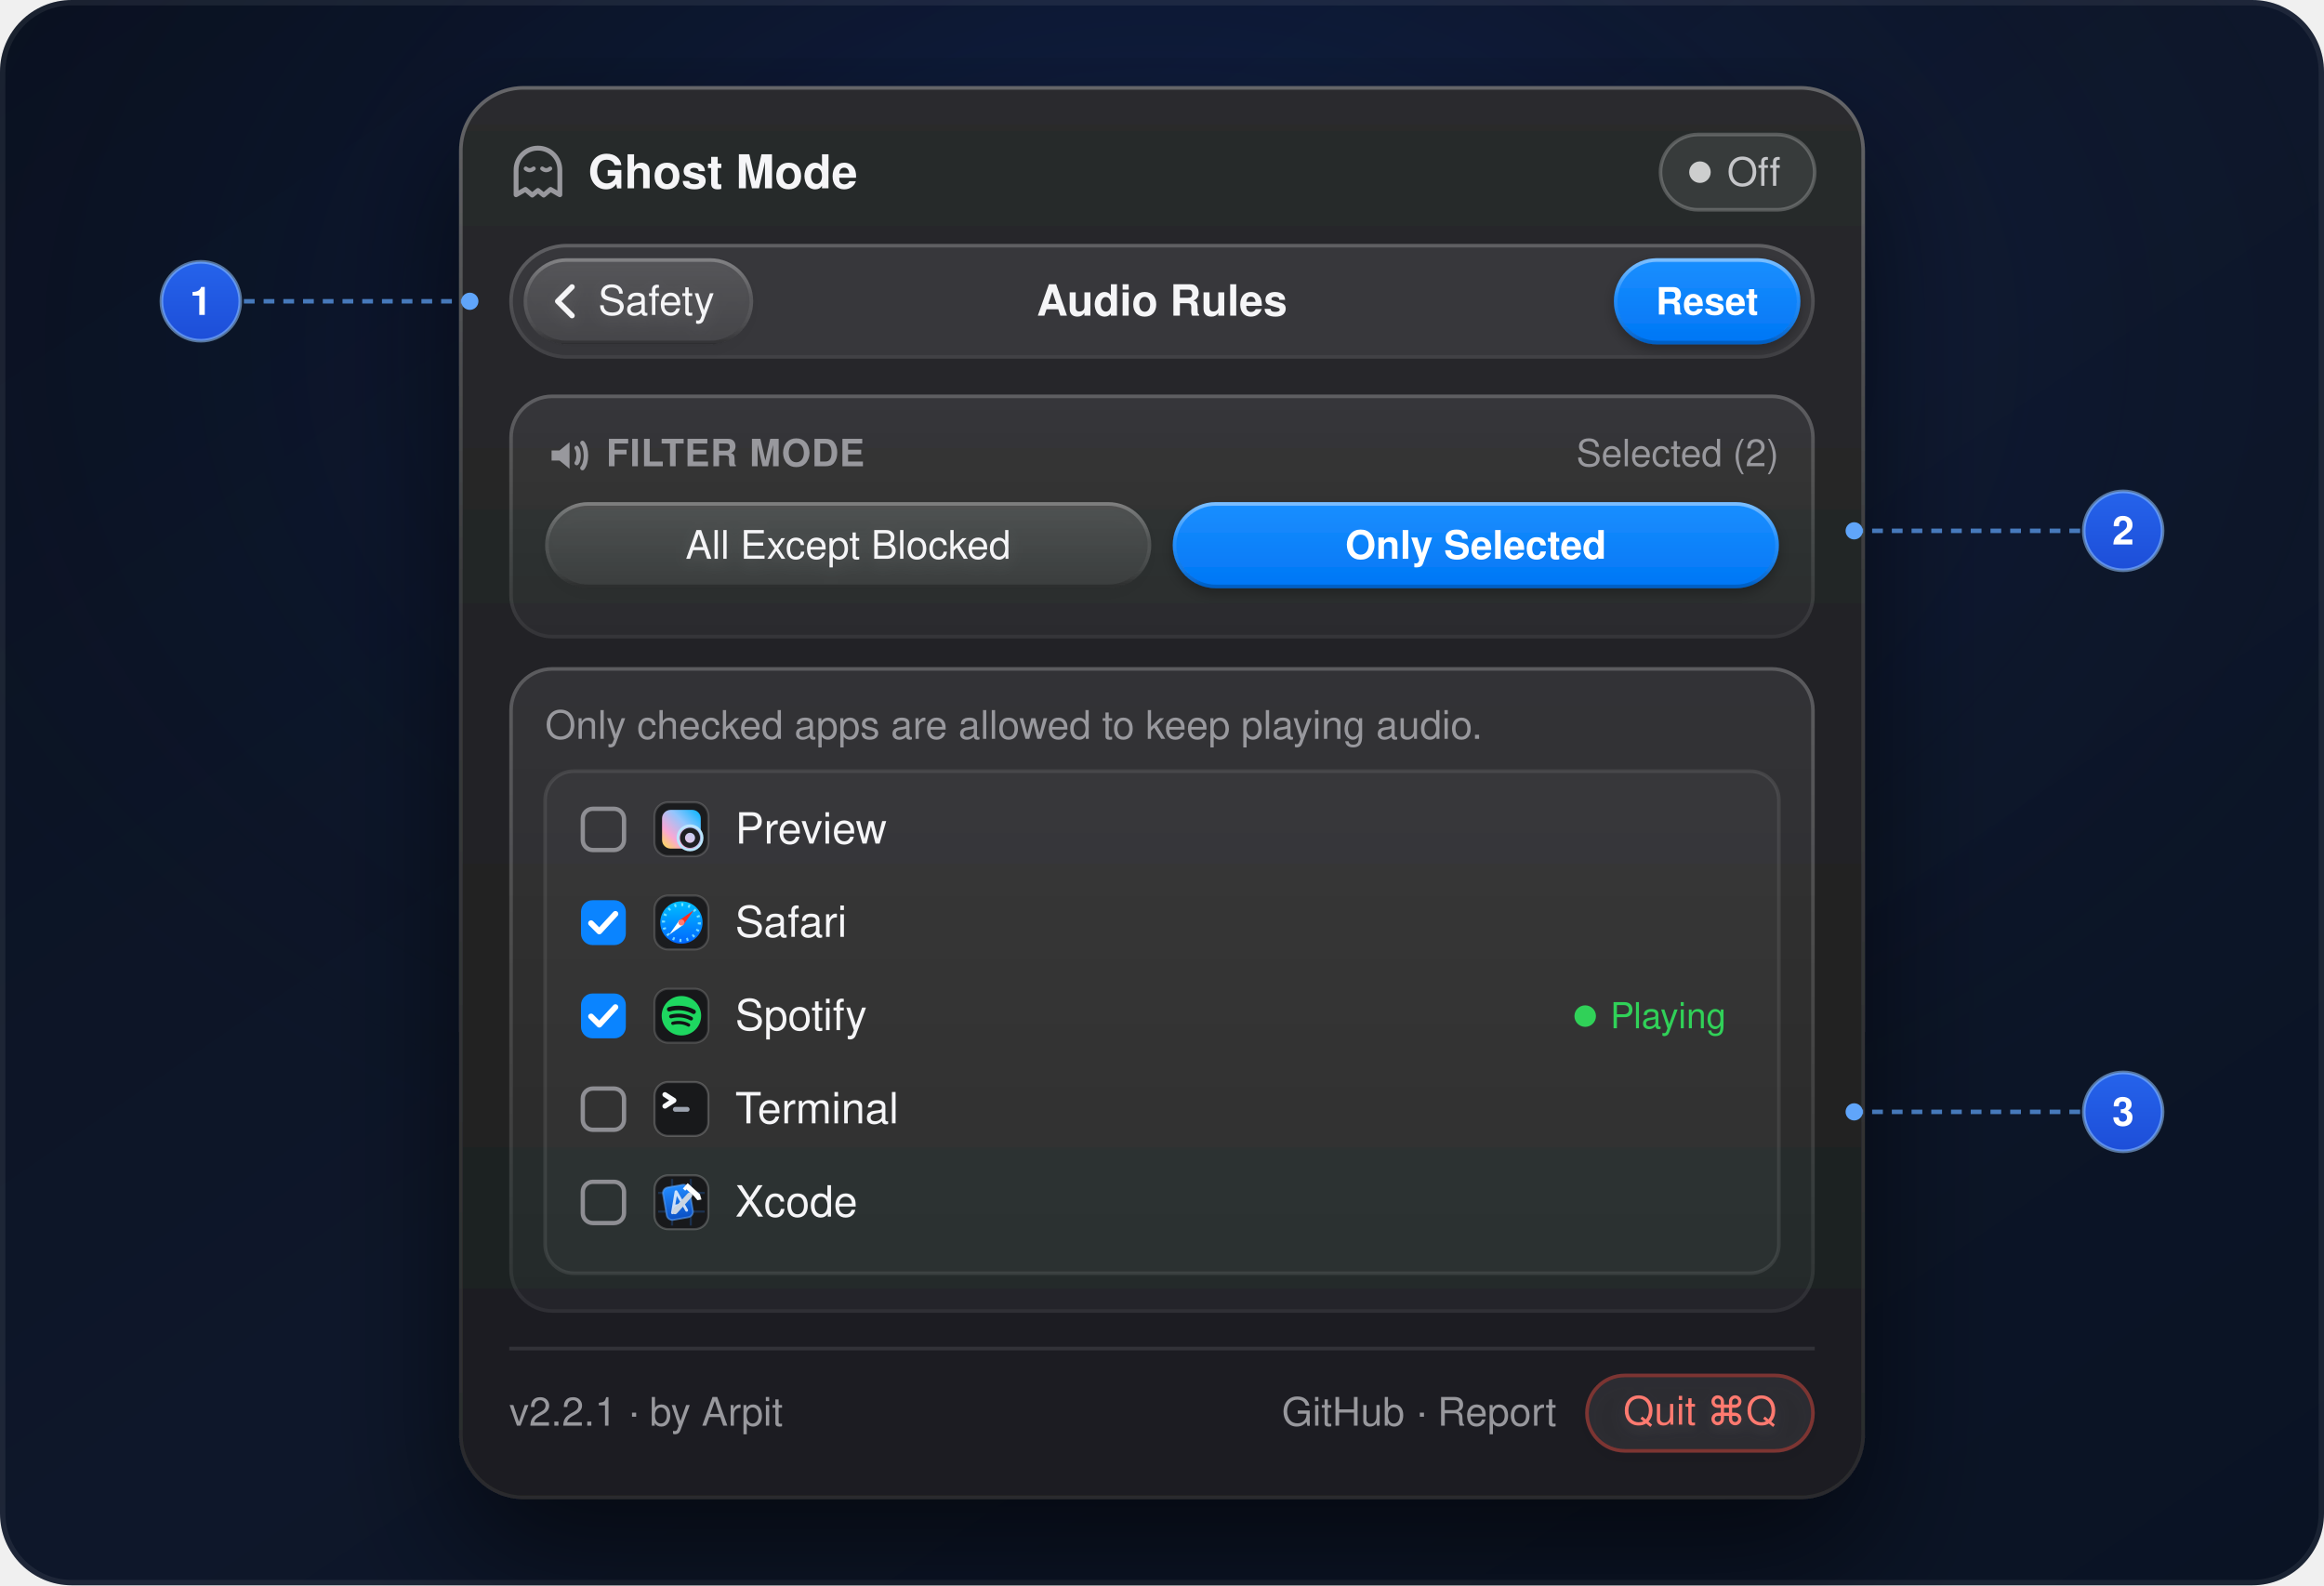
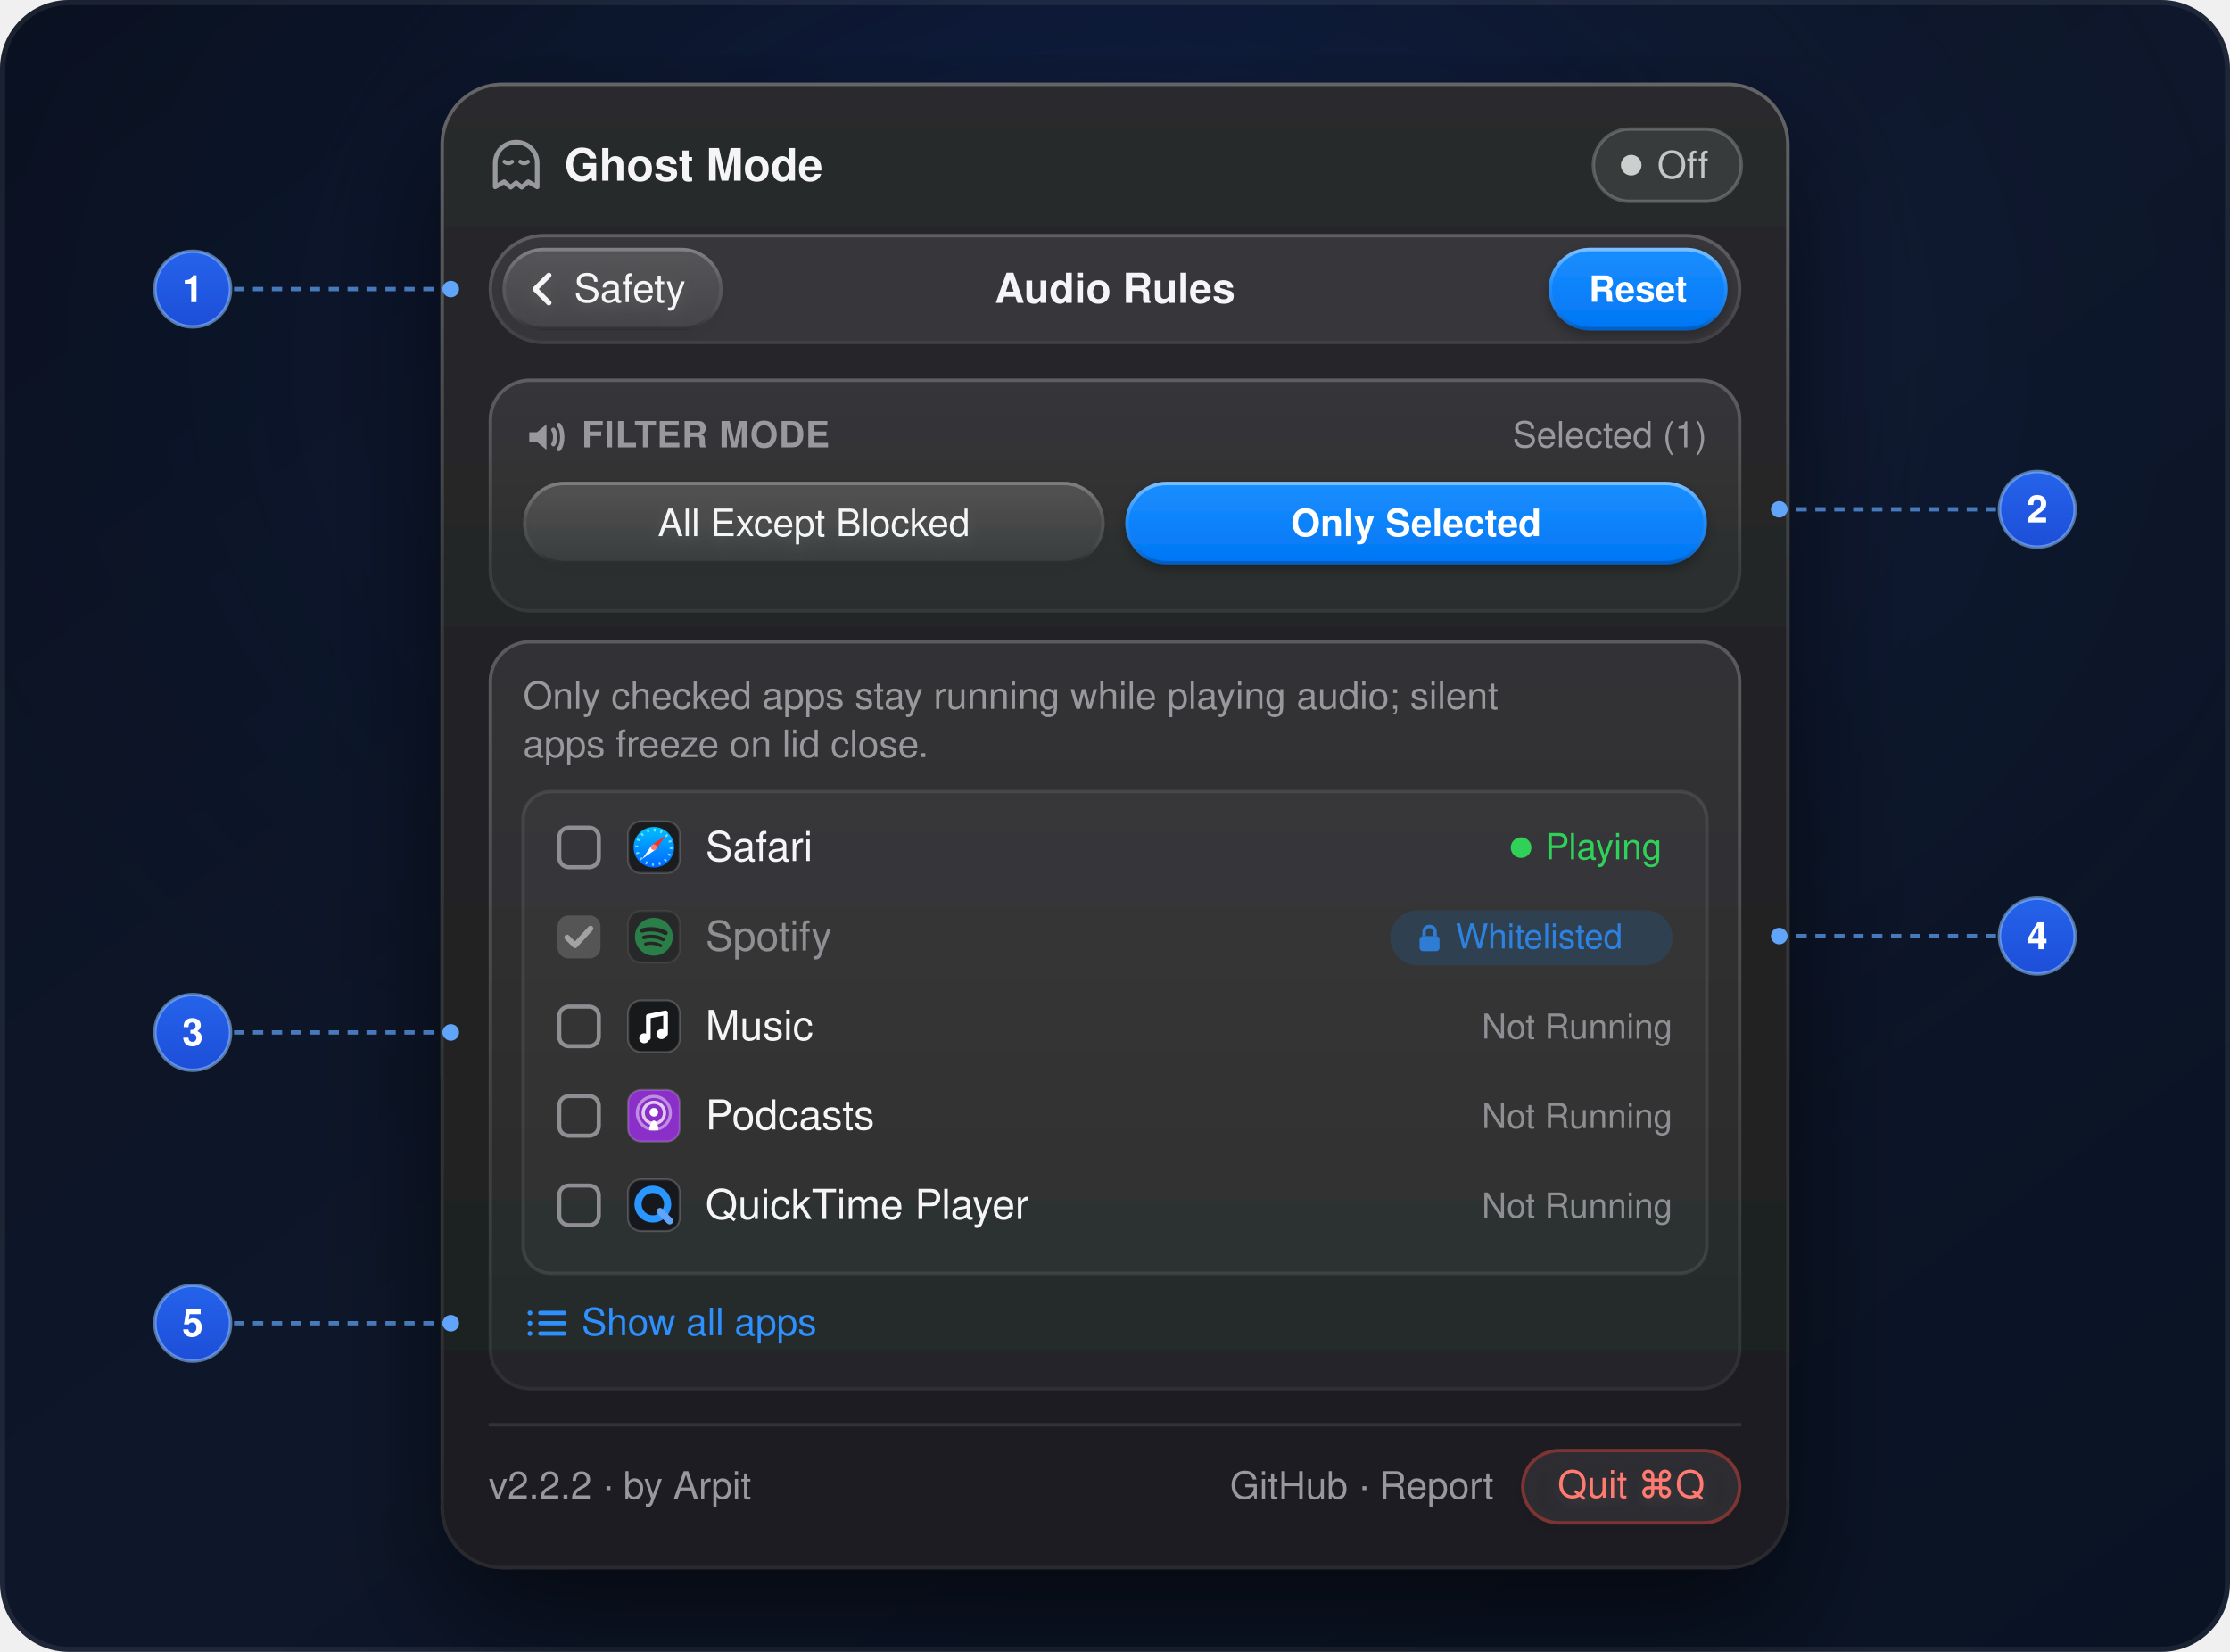
- <svg xmlns="http://www.w3.org/2000/svg" viewBox="0 0 648 442" width="648" height="442" role="img" aria-label="Ghost Mode Audio Rules View">
+ <svg xmlns="http://www.w3.org/2000/svg" viewBox="0 0 648 480" width="648" height="480" role="img" aria-label="Ghost Mode Audio Rules View">
  <defs>
    <linearGradient id="studioBg" x1="0" y1="0" x2="1" y2="1">
      <stop offset="0%" stop-color="#0A1120" />
      <stop offset="50%" stop-color="#0E172A" />
      <stop offset="100%" stop-color="#0A1324" />
    </linearGradient>
    <radialGradient id="studioGlow" cx="50%" cy="22%" r="60%">
      <stop offset="0%" stop-color="#1D4ED8" stop-opacity="0.22" />
      <stop offset="100%" stop-color="#0A1120" stop-opacity="0" />
    </radialGradient>
    <linearGradient id="popoverBase" x1="0" y1="0" x2="0" y2="1">
      <stop offset="0%" stop-color="#292A2D" />
      <stop offset="40%" stop-color="#232426" />
      <stop offset="100%" stop-color="#1D1E20" />
    </linearGradient>
    <linearGradient id="popoverRim" x1="0" y1="0" x2="0" y2="1">
      <stop offset="0%" stop-color="#FFFFFF" stop-opacity="0.28" />
      <stop offset="35%" stop-color="#FFFFFF" stop-opacity="0.10" />
      <stop offset="100%" stop-color="#FFFFFF" stop-opacity="0.06" />
    </linearGradient>
    <linearGradient id="cardFill" x1="0" y1="0" x2="0" y2="1">
      <stop offset="0%" stop-color="#FFFFFF" stop-opacity="0.075" />
      <stop offset="100%" stop-color="#FFFFFF" stop-opacity="0.035" />
    </linearGradient>
    <linearGradient id="cardRim" x1="0" y1="0" x2="0" y2="1">
      <stop offset="0%" stop-color="#FFFFFF" stop-opacity="0.20" />
      <stop offset="100%" stop-color="#FFFFFF" stop-opacity="0.05" />
    </linearGradient>
    <linearGradient id="glassPill" x1="0" y1="0" x2="0" y2="1">
      <stop offset="0%" stop-color="#FFFFFF" stop-opacity="0.14" />
      <stop offset="100%" stop-color="#FFFFFF" stop-opacity="0.06" />
    </linearGradient>
    <linearGradient id="glassRim" x1="0" y1="0" x2="0" y2="1">
      <stop offset="0%" stop-color="#FFFFFF" stop-opacity="0.26" />
      <stop offset="45%" stop-color="#FFFFFF" stop-opacity="0.06" />
      <stop offset="100%" stop-color="#000000" stop-opacity="0.24" />
    </linearGradient>
    <linearGradient id="bluePill" x1="0" y1="0" x2="0" y2="1">
      <stop offset="0%" stop-color="#1B8FFF" />
      <stop offset="100%" stop-color="#0076F5" />
    </linearGradient>
    <linearGradient id="blueRim" x1="0" y1="0" x2="0" y2="1">
      <stop offset="0%" stop-color="#FFFFFF" stop-opacity="0.42" />
      <stop offset="45%" stop-color="#FFFFFF" stop-opacity="0.08" />
      <stop offset="100%" stop-color="#000000" stop-opacity="0.20" />
    </linearGradient>
    <linearGradient id="stopPill" x1="0" y1="0" x2="0" y2="1">
      <stop offset="0%" stop-color="#FF4757" />
      <stop offset="100%" stop-color="#E62E3D" />
    </linearGradient>
    <linearGradient id="calloutFill" x1="0" y1="0" x2="0" y2="1">
      <stop offset="0%" stop-color="#2563EB" />
      <stop offset="100%" stop-color="#1D4ED8" />
    </linearGradient>
    <filter id="panelShadow" x="-16%" y="-10%" width="132%" height="126%">
      <feDropShadow dx="0" dy="16" stdDeviation="18" flood-color="#000000" flood-opacity="0.58" />
    </filter>
    <filter id="knobShadow" x="-30%" y="-30%" width="160%" height="170%">
      <feDropShadow dx="0" dy="1" stdDeviation="1" flood-color="#000000" flood-opacity="0.35" />
    </filter>
    <filter id="btnShadow" x="-12%" y="-18%" width="124%" height="145%">
      <feDropShadow dx="0" dy="1.5" stdDeviation="1.8" flood-color="#000000" flood-opacity="0.28" />
    </filter>
    <linearGradient id="previewArt" x1="0" y1="1" x2="1" y2="0">
      <stop offset="0%" stop-color="#FDE047" />
      <stop offset="28%" stop-color="#F9A8D4" />
      <stop offset="62%" stop-color="#93C5FD" />
      <stop offset="100%" stop-color="#00B4FF" />
    </linearGradient>
    <linearGradient id="safariDial" x1="0" y1="0" x2="0" y2="1">
      <stop offset="0%" stop-color="#00BFFF" />
      <stop offset="100%" stop-color="#0066FF" />
    </linearGradient>
    <linearGradient id="xcodeBlue" x1="0" y1="0" x2="0" y2="1">
      <stop offset="0%" stop-color="#228BFF" />
      <stop offset="100%" stop-color="#0B50C4" />
    </linearGradient>
  </defs>
-   <rect x="0" y="0" width="648" height="442" rx="20" fill="url(#studioBg)" />
-   <rect x="0" y="0" width="648" height="442" rx="20" fill="url(#studioGlow)" />
-   <rect x="0.75" y="0.75" width="646.5" height="440.5" rx="19.25" fill="none" stroke="#FFFFFF" stroke-opacity="0.07" stroke-width="1.5" />
+   <rect x="0" y="0" width="648" height="480" rx="20" fill="url(#studioBg)" />
+   <rect x="0" y="0" width="648" height="480" rx="20" fill="url(#studioGlow)" />
+   <rect x="0.75" y="0.75" width="646.5" height="478.5" rx="19.25" fill="none" stroke="#FFFFFF" stroke-opacity="0.07" stroke-width="1.5" />
  <g filter="url(#panelShadow)">
-     <rect x="128" y="24" width="392" height="394" rx="18" fill="url(#popoverBase)" />
-     <rect x="128.5" y="24.5" width="391" height="393" rx="17.5" fill="none" stroke="url(#popoverRim)" stroke-width="1" />
+     <rect x="128" y="24" width="392" height="432" rx="18" fill="url(#popoverBase)" />
+     <rect x="128.5" y="24.5" width="391" height="431" rx="17.5" fill="none" stroke="url(#popoverRim)" stroke-width="1" />
  </g>
  <g transform="translate(142,40)">
    <path d="M8 1.3C4.6 1.3 1.9 4.0 1.9 7.4V14.3L4.5 12.8L6.4 14.4L8 13.1L9.6 14.4L11.5 12.8L14.1 14.3V7.4C14.1 4.0 11.4 1.3 8 1.3Z" fill="none" stroke="#98989D" stroke-width="1.35" stroke-linejoin="round" />
    <path d="M4.6 7.0Q5.7 7.9 6.8 7.0" fill="none" stroke="#98989D" stroke-width="1.15" stroke-linecap="round" />
    <path d="M9.2 7.0Q10.3 7.9 11.4 7.0" fill="none" stroke="#98989D" stroke-width="1.15" stroke-linecap="round" />
  </g>
  <text x="164" y="52.5" font-family="-apple-system, BlinkMacSystemFont, 'SF Pro Text', 'SF Pro Display', system-ui, 'Segoe UI', Helvetica, Arial, sans-serif" font-size="13" font-weight="600" fill="#F5F5F7">Ghost Mode</text>
  <rect x="463" y="37.5" width="43" height="21" rx="10.5" fill="#FFFFFF" fill-opacity="0.08" stroke="#FFFFFF" stroke-opacity="0.22" stroke-width="1" />
  <circle cx="474" cy="48" r="3" fill="#FFFFFF" fill-opacity="0.75" />
  <text x="489" y="51.8" text-anchor="middle" font-family="-apple-system, BlinkMacSystemFont, 'SF Pro Text', 'SF Pro Display', system-ui, 'Segoe UI', Helvetica, Arial, sans-serif" font-size="11" font-weight="500" fill="#E4E4E7" fill-opacity="0.82">Off</text>
  <rect x="142" y="68" width="364" height="32" rx="16" fill="#FFFFFF" fill-opacity="0.08" />
  <rect x="142.5" y="68.5" width="363" height="31" rx="15.5" fill="none" stroke="url(#cardRim)" stroke-width="1" />
  <g filter="url(#btnShadow)">
    <rect x="146" y="72" width="64" height="24" rx="12" fill="url(#glassPill)" />
    <rect x="146.5" y="72.5" width="63" height="23" rx="11.5" fill="none" stroke="url(#glassRim)" stroke-width="1" />
    <path d="M159.5 80L155.5 84L159.5 88" fill="none" stroke="#F5F5F7" stroke-width="1.5" stroke-linecap="round" stroke-linejoin="round" />
    <text x="183" y="87.8" text-anchor="middle" font-family="-apple-system, BlinkMacSystemFont, 'SF Pro Text', 'SF Pro Display', system-ui, 'Segoe UI', Helvetica, Arial, sans-serif" font-size="11.5" font-weight="500" fill="#F5F5F7">Safety</text>
  </g>
  <text x="324.0" y="88" text-anchor="middle" font-family="-apple-system, BlinkMacSystemFont, 'SF Pro Text', 'SF Pro Display', system-ui, 'Segoe UI', Helvetica, Arial, sans-serif" font-size="12" font-weight="600" fill="#F5F5F7">Audio Rules</text>
  <g filter="url(#btnShadow)">
    <rect x="450.0" y="72.0" width="52.0" height="24.0" rx="12.0" fill="url(#bluePill)" />
    <rect x="450.5" y="72.5" width="51.0" height="23.0" rx="11.5" fill="none" stroke="url(#blueRim)" stroke-width="1" />
    <text x="476.0" y="87.7" text-anchor="middle" font-family="-apple-system, BlinkMacSystemFont, 'SF Pro Text', 'SF Pro Display', system-ui, 'Segoe UI', Helvetica, Arial, sans-serif" font-size="10.5" font-weight="600" fill="#FFFFFF">Reset</text>
  </g>
  <rect x="142" y="110" width="364" height="68" rx="12" fill="url(#cardFill)" />
  <rect x="142.5" y="110.5" width="363" height="67" rx="11.5" fill="none" stroke="url(#cardRim)" stroke-width="1" />
  <g transform="translate(152.0,120.5)">
    <path d="M1.8 5.1H4.0L6.8 2.8V10.2L4.0 7.9H1.8Z" fill="#98989D" />
    <path d="M8.8 4.4C9.5 5.2 9.5 7.8 8.8 8.6M10.4 3.0C11.7 4.5 11.7 8.5 10.4 10.0" fill="none" stroke="#98989D" stroke-width="1.25" stroke-linecap="round" />
  </g>
  <text x="169.0" y="130.0" font-family="-apple-system, BlinkMacSystemFont, 'SF Pro Text', 'SF Pro Display', system-ui, 'Segoe UI', Helvetica, Arial, sans-serif" font-size="10.5" font-weight="600" fill="#98989D" letter-spacing="0.2">FILTER MODE</text>
-   <text x="496" y="130" text-anchor="end" font-family="-apple-system, BlinkMacSystemFont, 'SF Pro Text', 'SF Pro Display', system-ui, 'Segoe UI', Helvetica, Arial, sans-serif" font-size="10.5" font-weight="500" fill="#98989D">Selected (2)</text>
+   <text x="496" y="130" text-anchor="end" font-family="-apple-system, BlinkMacSystemFont, 'SF Pro Text', 'SF Pro Display', system-ui, 'Segoe UI', Helvetica, Arial, sans-serif" font-size="10.5" font-weight="500" fill="#98989D">Selected (1)</text>
  <g filter="url(#btnShadow)">
    <rect x="152.0" y="140.0" width="169.0" height="24.0" rx="12.0" fill="url(#glassPill)" />
    <rect x="152.5" y="140.5" width="168.0" height="23.0" rx="11.5" fill="none" stroke="url(#glassRim)" stroke-width="1" />
    <text x="236.5" y="155.8" text-anchor="middle" font-family="-apple-system, BlinkMacSystemFont, 'SF Pro Text', 'SF Pro Display', system-ui, 'Segoe UI', Helvetica, Arial, sans-serif" font-size="11" font-weight="500" fill="#F5F5F7">All Except Blocked</text>
  </g>
  <g filter="url(#btnShadow)">
    <rect x="327.0" y="140.0" width="169.0" height="24.0" rx="12.0" fill="url(#bluePill)" />
    <rect x="327.5" y="140.5" width="168.0" height="23.0" rx="11.5" fill="none" stroke="url(#blueRim)" stroke-width="1" />
    <text x="411.5" y="155.8" text-anchor="middle" font-family="-apple-system, BlinkMacSystemFont, 'SF Pro Text', 'SF Pro Display', system-ui, 'Segoe UI', Helvetica, Arial, sans-serif" font-size="11" font-weight="600" fill="#FFFFFF">Only Selected</text>
  </g>
-   <rect x="142" y="186" width="364" height="180" rx="12" fill="url(#cardFill)" />
-   <rect x="142.5" y="186.5" width="363" height="179" rx="11.5" fill="none" stroke="url(#cardRim)" stroke-width="1" />
-   <text x="152" y="206" font-family="-apple-system, BlinkMacSystemFont, 'SF Pro Text', 'SF Pro Display', system-ui, 'Segoe UI', Helvetica, Arial, sans-serif" font-size="11" font-weight="400" fill="#98989D">Only checked apps are allowed to keep playing audio.</text>
-   <rect x="152" y="215" width="344" height="140" rx="8" fill="#FFFFFF" fill-opacity="0.03" stroke="#FFFFFF" stroke-opacity="0.09" stroke-width="1" />
-   <rect x="162.5" y="225.5" width="11.5" height="11.5" rx="2.8" fill="none" stroke="#8E8E93" stroke-width="1.2" />
-   <g transform="translate(182.0,223.2)">
-     <rect x="0.5" y="0.5" width="15" height="15" rx="3.8" fill="#1B1C1E" stroke="#FFFFFF" stroke-opacity="0.16" stroke-width="0.6" />
-     <rect x="2.6" y="2.6" width="10.8" height="10.8" rx="2.4" fill="url(#previewArt)" />
-     <circle cx="10.4" cy="10.4" r="3.4" fill="#F9A8D4" fill-opacity="0.35" stroke="#BAE6FD" stroke-width="0.7" />
-     <circle cx="10.4" cy="10.4" r="2.1" fill="#E0F2FE" fill-opacity="0.35" stroke="#1F2023" stroke-width="1.4" />
-   </g>
-   <text x="205" y="235.2" font-family="-apple-system, BlinkMacSystemFont, 'SF Pro Text', 'SF Pro Display', system-ui, 'Segoe UI', Helvetica, Arial, sans-serif" font-size="12" font-weight="400" fill="#F5F5F7">Preview</text>
-   <rect x="162" y="251" width="12.5" height="12.5" rx="3.2" fill="#0A84FF" />
-   <path d="M164.8 257.4L167.1 259.7L171.6 254.8" fill="none" stroke="#FFFFFF" stroke-width="1.6" stroke-linecap="round" stroke-linejoin="round" />
-   <g transform="translate(182.0,249.2)">
+   <rect x="142" y="186" width="364" height="218" rx="12" fill="url(#cardFill)" />
+   <rect x="142.5" y="186.5" width="363" height="217" rx="11.5" fill="none" stroke="url(#cardRim)" stroke-width="1" />
+   <text x="152" y="206" font-family="-apple-system, BlinkMacSystemFont, 'SF Pro Text', 'SF Pro Display', system-ui, 'Segoe UI', Helvetica, Arial, sans-serif" font-size="11" font-weight="400" fill="#98989D">Only checked apps stay running while playing audio; silent</text>
+   <text x="152" y="220" font-family="-apple-system, BlinkMacSystemFont, 'SF Pro Text', 'SF Pro Display', system-ui, 'Segoe UI', Helvetica, Arial, sans-serif" font-size="11" font-weight="400" fill="#98989D">apps freeze on lid close.</text>
+   <rect x="152" y="230" width="344" height="140" rx="8" fill="#FFFFFF" fill-opacity="0.03" stroke="#FFFFFF" stroke-opacity="0.09" stroke-width="1" />
+   <rect x="162.5" y="240.5" width="11.5" height="11.5" rx="2.8" fill="none" stroke="#8E8E93" stroke-width="1.2" />
+   <g transform="translate(182.0,238.2)">
    <rect x="0.5" y="0.5" width="15" height="15" rx="3.8" fill="#1B1C1E" stroke="#FFFFFF" stroke-opacity="0.16" stroke-width="0.6" />
    <circle cx="8" cy="8" r="5.9" fill="url(#safariDial)" />
    <circle cx="8" cy="8" r="5.0" fill="none" stroke="#99F6FF" stroke-opacity="0.75" stroke-width="0.85" stroke-dasharray="0.55 1.41" />
    <polygon points="8.6,8.6 11.4,4.6 7.4,7.4" fill="#FF2D20" />
    <polygon points="7.4,7.4 4.6,11.4 8.6,8.6" fill="#FFFFFF" />
    <circle cx="8" cy="8" r="0.85" fill="#FF7A70" />
  </g>
-   <text x="205" y="261.2" font-family="-apple-system, BlinkMacSystemFont, 'SF Pro Text', 'SF Pro Display', system-ui, 'Segoe UI', Helvetica, Arial, sans-serif" font-size="12" font-weight="400" fill="#F5F5F7">Safari</text>
-   <rect x="162" y="277" width="12.5" height="12.5" rx="3.2" fill="#0A84FF" />
-   <path d="M164.8 283.4L167.1 285.7L171.6 280.8" fill="none" stroke="#FFFFFF" stroke-width="1.6" stroke-linecap="round" stroke-linejoin="round" />
-   <g transform="translate(182.0,275.2)">
-     <rect x="0.5" y="0.5" width="15" height="15" rx="3.8" fill="#17181A" stroke="#FFFFFF" stroke-opacity="0.16" stroke-width="0.6" />
-     <circle cx="8" cy="8" r="5.5" fill="#1ED760" />
-     <path d="M4.6 6.2C6.8 5.5 9.5 5.8 11.4 6.9" fill="none" stroke="#111315" stroke-width="1.25" stroke-linecap="round" />
-     <path d="M5.1 8.2C7.0 7.7 9.1 7.9 10.7 8.8" fill="none" stroke="#111315" stroke-width="1.05" stroke-linecap="round" />
-     <path d="M5.6 10.1C7.1 9.7 8.8 9.9 10.0 10.6" fill="none" stroke="#111315" stroke-width="0.9" stroke-linecap="round" />
-   </g>
-   <text x="205" y="287.2" font-family="-apple-system, BlinkMacSystemFont, 'SF Pro Text', 'SF Pro Display', system-ui, 'Segoe UI', Helvetica, Arial, sans-serif" font-size="12" font-weight="400" fill="#F5F5F7">Spotify</text>
-   <circle cx="442" cy="283.3" r="3" fill="#30D158" />
-   <text x="449" y="286.7" font-family="-apple-system, BlinkMacSystemFont, 'SF Pro Text', 'SF Pro Display', system-ui, 'Segoe UI', Helvetica, Arial, sans-serif" font-size="10" font-weight="500" fill="#30D158">Playing</text>
-   <rect x="162.5" y="303.5" width="11.5" height="11.5" rx="2.8" fill="none" stroke="#8E8E93" stroke-width="1.2" />
-   <g transform="translate(182.0,301.2)">
-     <rect x="0.5" y="0.5" width="15" height="15" rx="3.8" fill="#18191B" stroke="#FFFFFF" stroke-opacity="0.20" stroke-width="0.6" />
-     <path d="M3.4 4.0L5.9 5.6L3.4 7.2" fill="none" stroke="#F8FAFC" stroke-width="1.4" stroke-linecap="round" stroke-linejoin="round" />
-     <path d="M6.3 8.1H9.6" fill="none" stroke="#9CA3AF" stroke-width="1.35" stroke-linecap="round" />
-   </g>
-   <text x="205" y="313.2" font-family="-apple-system, BlinkMacSystemFont, 'SF Pro Text', 'SF Pro Display', system-ui, 'Segoe UI', Helvetica, Arial, sans-serif" font-size="12" font-weight="400" fill="#F5F5F7">Terminal</text>
-   <rect x="162.5" y="329.5" width="11.5" height="11.5" rx="2.8" fill="none" stroke="#8E8E93" stroke-width="1.2" />
-   <g transform="translate(182.0,327.2)">
-     <rect x="0.5" y="0.5" width="15" height="15" rx="3.8" fill="#18191B" stroke="#FFFFFF" stroke-opacity="0.20" stroke-width="0.6" />
-     <path d="M5.4 1.5V14.5M10.6 1.5V14.5M1.5 5.4H14.5M1.5 10.6H14.5" stroke="#1E3A5F" stroke-opacity="0.75" stroke-width="0.6" />
-     <g transform="rotate(-10 7.2 8.4)">
-       <rect x="3.4" y="3.4" width="7.4" height="9.2" rx="1.6" fill="url(#xcodeBlue)" stroke="#60A5FA" stroke-opacity="0.55" stroke-width="0.5" />
-       <path d="M7.1 5.0L5.1 10.6M7.1 5.0L9.1 10.6M5.7 8.9H8.5" fill="none" stroke="#FFFFFF" stroke-opacity="0.78" stroke-width="0.8" stroke-linecap="round" />
+   <text x="205" y="250.2" font-family="-apple-system, BlinkMacSystemFont, 'SF Pro Text', 'SF Pro Display', system-ui, 'Segoe UI', Helvetica, Arial, sans-serif" font-size="12" font-weight="400" fill="#F5F5F7">Safari</text>
+   <circle cx="442" cy="246.3" r="3" fill="#30D158" />
+   <text x="449" y="249.7" font-family="-apple-system, BlinkMacSystemFont, 'SF Pro Text', 'SF Pro Display', system-ui, 'Segoe UI', Helvetica, Arial, sans-serif" font-size="10.5" font-weight="500" fill="#30D158">Playing</text>
+   <rect x="162" y="266" width="12.5" height="12.5" rx="3.2" fill="#FFFFFF" fill-opacity="0.16" />
+   <path d="M164.8 272.4L167.1 274.7L171.6 269.8" fill="none" stroke="#FFFFFF" stroke-opacity="0.45" stroke-width="1.6" stroke-linecap="round" stroke-linejoin="round" />
+   <g opacity="0.45">
+     <g transform="translate(182.0,264.2)">
+       <rect x="0.5" y="0.5" width="15" height="15" rx="3.8" fill="#17181A" stroke="#FFFFFF" stroke-opacity="0.16" stroke-width="0.6" />
+       <circle cx="8" cy="8" r="5.5" fill="#1ED760" />
+       <path d="M4.6 6.2C6.8 5.5 9.5 5.8 11.4 6.9" fill="none" stroke="#111315" stroke-width="1.25" stroke-linecap="round" />
+       <path d="M5.1 8.2C7.0 7.7 9.1 7.9 10.7 8.8" fill="none" stroke="#111315" stroke-width="1.05" stroke-linecap="round" />
+       <path d="M5.6 10.1C7.1 9.7 8.8 9.9 10.0 10.6" fill="none" stroke="#111315" stroke-width="0.9" stroke-linecap="round" />
    </g>
-     <g transform="rotate(42 9.0 7.4)">
-       <rect x="8.3" y="4.8" width="1.5" height="7.6" rx="0.75" fill="#CBD5E1" />
-       <path d="M6.4 3.4H11.0L12.3 4.2L11.6 5.1L10.1 4.9H7.3V5.4H6.4Z" fill="#FFFFFF" />
-     </g>
-   </g>
-   <text x="205" y="339.2" font-family="-apple-system, BlinkMacSystemFont, 'SF Pro Text', 'SF Pro Display', system-ui, 'Segoe UI', Helvetica, Arial, sans-serif" font-size="12" font-weight="400" fill="#F5F5F7">Xcode</text>
-   <line x1="142" y1="376" x2="506" y2="376" stroke="#FFFFFF" stroke-opacity="0.10" stroke-width="1" />
-   <text x="142" y="397.5" font-family="-apple-system, BlinkMacSystemFont, 'SF Pro Text', 'SF Pro Display', system-ui, 'Segoe UI', Helvetica, Arial, sans-serif" font-size="11" font-weight="400" fill="#98989D">v2.2.1 · by Arpit</text>
-   <text x="434" y="397.5" text-anchor="end" font-family="-apple-system, BlinkMacSystemFont, 'SF Pro Text', 'SF Pro Display', system-ui, 'Segoe UI', Helvetica, Arial, sans-serif" font-size="11" font-weight="500" fill="#98989D">GitHub · Report</text>
-   <g filter="url(#btnShadow)">
-     <rect x="442" y="383" width="64" height="22" rx="11" fill="#FFFFFF" fill-opacity="0.06" />
-     <rect x="442.5" y="383.5" width="63" height="21" rx="10.5" fill="none" stroke="#FF453A" stroke-opacity="0.38" stroke-width="1" />
-     <text x="474" y="397.2" text-anchor="middle" font-family="-apple-system, BlinkMacSystemFont, 'SF Pro Text', 'SF Pro Display', system-ui, 'Segoe UI', Helvetica, Arial, sans-serif" font-size="11" font-weight="500" fill="#FF7A70">Quit ⌘Q</text>
+   </g>
+   <text x="205" y="276.2" font-family="-apple-system, BlinkMacSystemFont, 'SF Pro Text', 'SF Pro Display', system-ui, 'Segoe UI', Helvetica, Arial, sans-serif" font-size="12" font-weight="400" fill="#8E8E93">Spotify</text>
+   <rect x="404" y="264.5" width="82" height="16" rx="8" fill="#0A84FF" fill-opacity="0.14" />
+   <rect x="412.5" y="272.0" width="5.8" height="4.4" rx="1" fill="#2E90FF" fill-opacity="0.75" />
+   <path d="M413.8 272.0V270.8C413.8 269.8 414.5 269.2 415.4 269.2C416.3 269.2 417.0 269.8 417.0 270.8V272.0" fill="none" stroke="#2E90FF" stroke-opacity="0.75" stroke-width="1" />
+   <text x="423" y="275.6" font-family="-apple-system, BlinkMacSystemFont, 'SF Pro Text', 'SF Pro Display', system-ui, 'Segoe UI', Helvetica, Arial, sans-serif" font-size="10" font-weight="500" fill="#2E90FF" fill-opacity="0.82">Whitelisted</text>
+   <rect x="162.5" y="292.5" width="11.5" height="11.5" rx="2.8" fill="none" stroke="#8E8E93" stroke-width="1.2" />
+   <g transform="translate(182.0,290.2)">
+     <rect x="0.5" y="0.5" width="15" height="15" rx="3.8" fill="#18191B" stroke="#FFFFFF" stroke-opacity="0.18" stroke-width="0.6" />
+     <path d="M6.4 11.4V5.1L11.4 4.1V10.2" fill="none" stroke="#FFFFFF" stroke-width="1.35" stroke-linecap="round" stroke-linejoin="round" />
+     <circle cx="5.2" cy="11.5" r="1.45" fill="#FFFFFF" />
+     <circle cx="10.2" cy="10.3" r="1.45" fill="#FFFFFF" />
+   </g>
+   <text x="205" y="302.2" font-family="-apple-system, BlinkMacSystemFont, 'SF Pro Text', 'SF Pro Display', system-ui, 'Segoe UI', Helvetica, Arial, sans-serif" font-size="12" font-weight="400" fill="#F5F5F7">Music</text>
+   <text x="486" y="301.8" text-anchor="end" font-family="-apple-system, BlinkMacSystemFont, 'SF Pro Text', 'SF Pro Display', system-ui, 'Segoe UI', Helvetica, Arial, sans-serif" font-size="10" font-weight="400" fill="#8E8E93">Not Running</text>
+   <rect x="162.5" y="318.5" width="11.5" height="11.5" rx="2.8" fill="none" stroke="#8E8E93" stroke-width="1.2" />
+   <g transform="translate(182.0,316.2)">
+     <rect x="0.5" y="0.5" width="15" height="15" rx="3.8" fill="#8B2FC9" stroke="#FFFFFF" stroke-opacity="0.18" stroke-width="0.6" />
+     <circle cx="8" cy="7.2" r="4.8" fill="none" stroke="#FFFFFF" stroke-opacity="0.45" stroke-width="0.9" />
+     <circle cx="8" cy="7.2" r="3.1" fill="none" stroke="#FFFFFF" stroke-opacity="0.75" stroke-width="0.95" />
+     <circle cx="8" cy="7.0" r="1.25" fill="#FFFFFF" />
+     <path d="M6.7 12.2C6.7 10.6 7.3 9.4 8.0 9.4C8.7 9.4 9.3 10.6 9.3 12.2Z" fill="#FFFFFF" />
+   </g>
+   <text x="205" y="328.2" font-family="-apple-system, BlinkMacSystemFont, 'SF Pro Text', 'SF Pro Display', system-ui, 'Segoe UI', Helvetica, Arial, sans-serif" font-size="12" font-weight="400" fill="#F5F5F7">Podcasts</text>
+   <text x="486" y="327.8" text-anchor="end" font-family="-apple-system, BlinkMacSystemFont, 'SF Pro Text', 'SF Pro Display', system-ui, 'Segoe UI', Helvetica, Arial, sans-serif" font-size="10" font-weight="400" fill="#8E8E93">Not Running</text>
+   <rect x="162.5" y="344.5" width="11.5" height="11.5" rx="2.8" fill="none" stroke="#8E8E93" stroke-width="1.2" />
+   <g transform="translate(182.0,342.2)">
+     <rect x="0.5" y="0.5" width="15" height="15" rx="3.8" fill="#16181D" stroke="#FFFFFF" stroke-opacity="0.18" stroke-width="0.6" />
+     <circle cx="7.7" cy="7.7" r="4.3" fill="none" stroke="#2997FF" stroke-width="2.1" />
+     <path d="M9.8 9.8L12.6 12.6" stroke="#60A5FA" stroke-width="2.0" stroke-linecap="round" />
+   </g>
+   <text x="205" y="354.2" font-family="-apple-system, BlinkMacSystemFont, 'SF Pro Text', 'SF Pro Display', system-ui, 'Segoe UI', Helvetica, Arial, sans-serif" font-size="12" font-weight="400" fill="#F5F5F7">QuickTime Player</text>
+   <text x="486" y="353.8" text-anchor="end" font-family="-apple-system, BlinkMacSystemFont, 'SF Pro Text', 'SF Pro Display', system-ui, 'Segoe UI', Helvetica, Arial, sans-serif" font-size="10" font-weight="400" fill="#8E8E93">Not Running</text>
+   <g stroke="#2E90FF" stroke-width="1.25" stroke-linecap="round">
+     <circle cx="154" cy="381.5" r="0.7" fill="#2E90FF" stroke="none" />
+     <path d="M157 381.5H164" />
+     <circle cx="154" cy="384.5" r="0.7" fill="#2E90FF" stroke="none" />
+     <path d="M157 384.5H164" />
+     <circle cx="154" cy="387.5" r="0.7" fill="#2E90FF" stroke="none" />
+     <path d="M157 387.5H164" />
+   </g>
+   <text x="169" y="388" font-family="-apple-system, BlinkMacSystemFont, 'SF Pro Text', 'SF Pro Display', system-ui, 'Segoe UI', Helvetica, Arial, sans-serif" font-size="11" font-weight="500" fill="#2E90FF">Show all apps</text>
+   <line x1="142" y1="414" x2="506" y2="414" stroke="#FFFFFF" stroke-opacity="0.10" stroke-width="1" />
+   <text x="142" y="435.5" font-family="-apple-system, BlinkMacSystemFont, 'SF Pro Text', 'SF Pro Display', system-ui, 'Segoe UI', Helvetica, Arial, sans-serif" font-size="11" font-weight="400" fill="#98989D">v2.2.2 · by Arpit</text>
+   <text x="434" y="435.5" text-anchor="end" font-family="-apple-system, BlinkMacSystemFont, 'SF Pro Text', 'SF Pro Display', system-ui, 'Segoe UI', Helvetica, Arial, sans-serif" font-size="11" font-weight="500" fill="#98989D">GitHub · Report</text>
+   <g filter="url(#btnShadow)">
+     <rect x="442" y="421" width="64" height="22" rx="11" fill="#FFFFFF" fill-opacity="0.06" />
+     <rect x="442.5" y="421.5" width="63" height="21" rx="10.5" fill="none" stroke="#FF453A" stroke-opacity="0.38" stroke-width="1" />
+     <text x="474" y="435.2" text-anchor="middle" font-family="-apple-system, BlinkMacSystemFont, 'SF Pro Text', 'SF Pro Display', system-ui, 'Segoe UI', Helvetica, Arial, sans-serif" font-size="11" font-weight="500" fill="#FF7A70">Quit ⌘Q</text>
  </g>
  <g>
    <line x1="68" y1="84.0" x2="131" y2="84.0" stroke="#60A5FA" stroke-opacity="0.7" stroke-width="1.25" stroke-dasharray="3 2.5" />
    <circle cx="131" cy="84.0" r="2.4" fill="#60A5FA" />
    <circle cx="56" cy="84.0" r="11" fill="url(#calloutFill)" stroke="#93C5FD" stroke-opacity="0.55" stroke-width="1" />
    <text x="56" y="87.8" text-anchor="middle" font-family="-apple-system, BlinkMacSystemFont, 'SF Pro Text', 'SF Pro Display', system-ui, 'Segoe UI', Helvetica, Arial, sans-serif" font-size="11" font-weight="700" fill="#FFFFFF">1</text>
  </g>
  <g>
    <line x1="580" y1="148.0" x2="517" y2="148.0" stroke="#60A5FA" stroke-opacity="0.7" stroke-width="1.25" stroke-dasharray="3 2.5" />
    <circle cx="517" cy="148.0" r="2.4" fill="#60A5FA" />
    <circle cx="592" cy="148.0" r="11" fill="url(#calloutFill)" stroke="#93C5FD" stroke-opacity="0.55" stroke-width="1" />
    <text x="592" y="151.8" text-anchor="middle" font-family="-apple-system, BlinkMacSystemFont, 'SF Pro Text', 'SF Pro Display', system-ui, 'Segoe UI', Helvetica, Arial, sans-serif" font-size="11" font-weight="700" fill="#FFFFFF">2</text>
  </g>
  <g>
-     <line x1="580" y1="310.0" x2="517" y2="310.0" stroke="#60A5FA" stroke-opacity="0.7" stroke-width="1.25" stroke-dasharray="3 2.5" />
-     <circle cx="517" cy="310.0" r="2.4" fill="#60A5FA" />
-     <circle cx="592" cy="310.0" r="11" fill="url(#calloutFill)" stroke="#93C5FD" stroke-opacity="0.55" stroke-width="1" />
-     <text x="592" y="313.8" text-anchor="middle" font-family="-apple-system, BlinkMacSystemFont, 'SF Pro Text', 'SF Pro Display', system-ui, 'Segoe UI', Helvetica, Arial, sans-serif" font-size="11" font-weight="700" fill="#FFFFFF">3</text>
+     <line x1="68" y1="300.0" x2="131" y2="300.0" stroke="#60A5FA" stroke-opacity="0.7" stroke-width="1.25" stroke-dasharray="3 2.5" />
+     <circle cx="131" cy="300.0" r="2.4" fill="#60A5FA" />
+     <circle cx="56" cy="300.0" r="11" fill="url(#calloutFill)" stroke="#93C5FD" stroke-opacity="0.55" stroke-width="1" />
+     <text x="56" y="303.8" text-anchor="middle" font-family="-apple-system, BlinkMacSystemFont, 'SF Pro Text', 'SF Pro Display', system-ui, 'Segoe UI', Helvetica, Arial, sans-serif" font-size="11" font-weight="700" fill="#FFFFFF">3</text>
+   </g>
+   <g>
+     <line x1="580" y1="272.0" x2="517" y2="272.0" stroke="#60A5FA" stroke-opacity="0.7" stroke-width="1.25" stroke-dasharray="3 2.5" />
+     <circle cx="517" cy="272.0" r="2.4" fill="#60A5FA" />
+     <circle cx="592" cy="272.0" r="11" fill="url(#calloutFill)" stroke="#93C5FD" stroke-opacity="0.55" stroke-width="1" />
+     <text x="592" y="275.8" text-anchor="middle" font-family="-apple-system, BlinkMacSystemFont, 'SF Pro Text', 'SF Pro Display', system-ui, 'Segoe UI', Helvetica, Arial, sans-serif" font-size="11" font-weight="700" fill="#FFFFFF">4</text>
+   </g>
+   <g>
+     <line x1="68" y1="384.5" x2="131" y2="384.5" stroke="#60A5FA" stroke-opacity="0.7" stroke-width="1.25" stroke-dasharray="3 2.5" />
+     <circle cx="131" cy="384.5" r="2.4" fill="#60A5FA" />
+     <circle cx="56" cy="384.5" r="11" fill="url(#calloutFill)" stroke="#93C5FD" stroke-opacity="0.55" stroke-width="1" />
+     <text x="56" y="388.3" text-anchor="middle" font-family="-apple-system, BlinkMacSystemFont, 'SF Pro Text', 'SF Pro Display', system-ui, 'Segoe UI', Helvetica, Arial, sans-serif" font-size="11" font-weight="700" fill="#FFFFFF">5</text>
  </g>
</svg>
